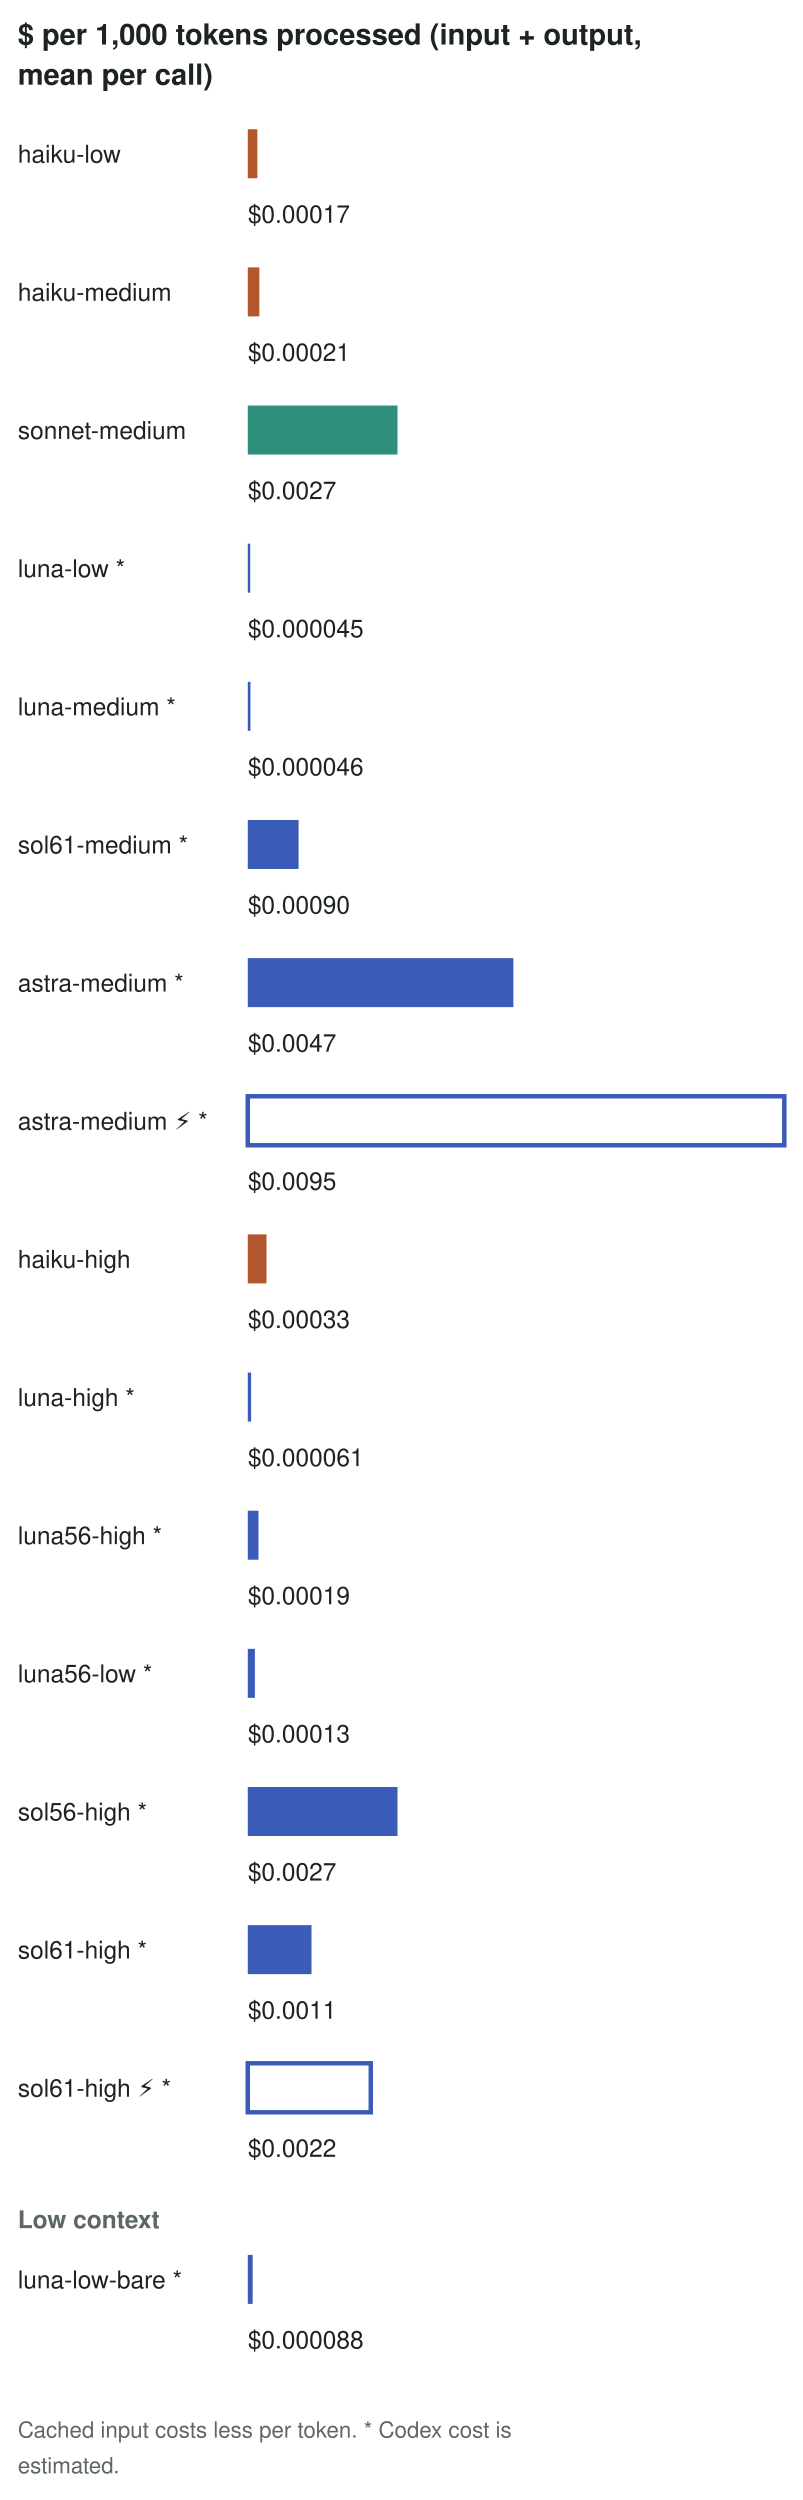
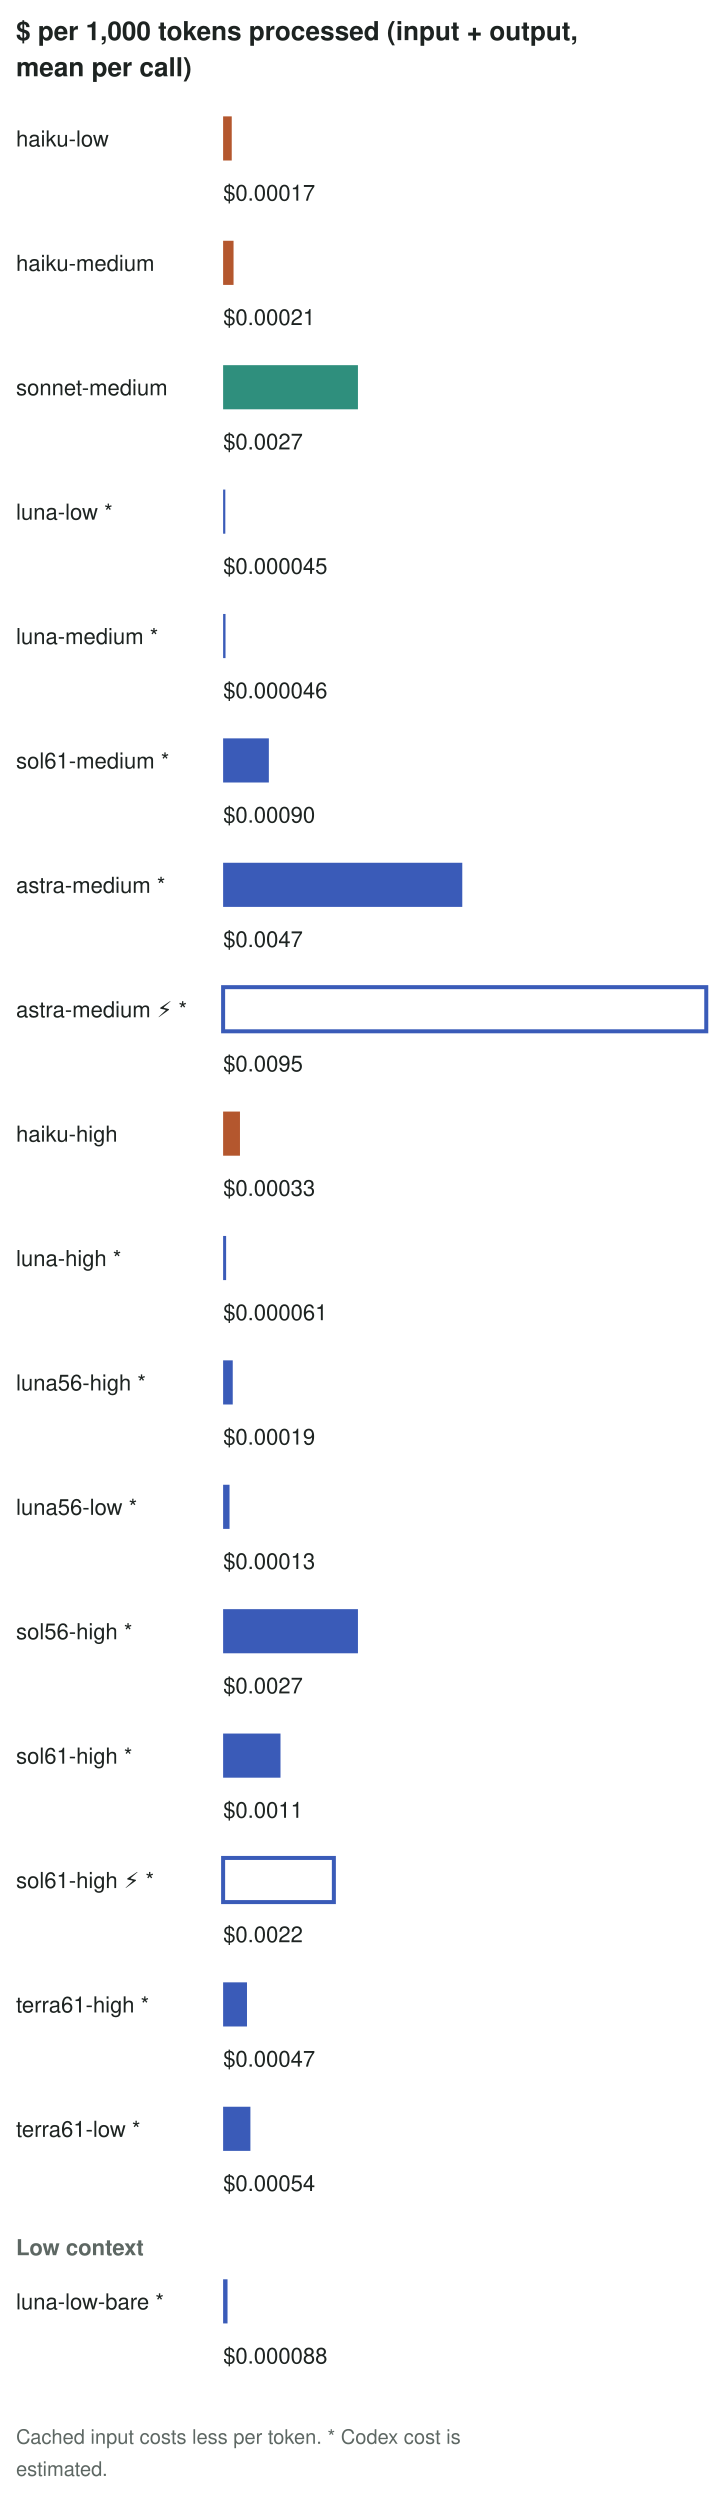
- <svg xmlns="http://www.w3.org/2000/svg" viewBox="0 0 360 1122" width="360" height="1122" font-family="Hanken Grotesk, -apple-system, Segoe UI, Helvetica, Arial, sans-serif" font-size="12">
-   <rect width="360" height="1122" fill="var(--panel,#ffffff)" />
+ <svg xmlns="http://www.w3.org/2000/svg" viewBox="0 0 360 1246" width="360" height="1246" font-family="Hanken Grotesk, -apple-system, Segoe UI, Helvetica, Arial, sans-serif" font-size="12">
+   <rect width="360" height="1246" fill="var(--panel,#ffffff)" />
  <text x="8.0" y="20.0" font-size="13" text-anchor="start" style="fill:var(--fg,#1d2321)" font-weight="600">$ per 1,000 tokens processed (input + output,</text>
  <text x="8.0" y="38.0" font-size="13" text-anchor="start" style="fill:var(--fg,#1d2321)" font-weight="600">mean per call)</text>
  <text x="8.0" y="73.0" font-size="11" text-anchor="start" style="fill:var(--fg,#1d2321)" font-weight="normal">haiku-low</text>
  <rect x="111.2" y="58" width="4.3" height="22" fill="var(--claude,#b4572e)" stroke="var(--claude,#b4572e)" stroke-width="0" />
  <text x="111.2" y="100.0" font-size="11" text-anchor="start" style="fill:var(--fg,#1d2321)" font-weight="normal">$0.00017</text>
  <text x="8.0" y="135.0" font-size="11" text-anchor="start" style="fill:var(--fg,#1d2321)" font-weight="normal">haiku-medium</text>
  <rect x="111.2" y="120" width="5.2" height="22" fill="var(--claude,#b4572e)" stroke="var(--claude,#b4572e)" stroke-width="0" />
  <text x="111.2" y="162.0" font-size="11" text-anchor="start" style="fill:var(--fg,#1d2321)" font-weight="normal">$0.00021</text>
  <text x="8.0" y="197.0" font-size="11" text-anchor="start" style="fill:var(--fg,#1d2321)" font-weight="normal">sonnet-medium</text>
  <rect x="111.2" y="182" width="67.2" height="22" fill="var(--sonnet,#2f8f7d)" stroke="var(--sonnet,#2f8f7d)" stroke-width="0" />
  <text x="111.2" y="224.0" font-size="11" text-anchor="start" style="fill:var(--fg,#1d2321)" font-weight="normal">$0.0027</text>
  <text x="8.0" y="259.0" font-size="11" text-anchor="start" style="fill:var(--fg,#1d2321)" font-weight="normal">luna-low *</text>
  <rect x="111.2" y="244" width="1.1" height="22" fill="var(--codex,#3a5bb8)" stroke="var(--codex,#3a5bb8)" stroke-width="0" />
  <text x="111.2" y="286.0" font-size="11" text-anchor="start" style="fill:var(--fg,#1d2321)" font-weight="normal">$0.000045</text>
  <text x="8.0" y="321.0" font-size="11" text-anchor="start" style="fill:var(--fg,#1d2321)" font-weight="normal">luna-medium *</text>
  <rect x="111.2" y="306" width="1.2" height="22" fill="var(--codex,#3a5bb8)" stroke="var(--codex,#3a5bb8)" stroke-width="0" />
  <text x="111.2" y="348.0" font-size="11" text-anchor="start" style="fill:var(--fg,#1d2321)" font-weight="normal">$0.000046</text>
  <text x="8.0" y="383.0" font-size="11" text-anchor="start" style="fill:var(--fg,#1d2321)" font-weight="normal">sol61-medium *</text>
  <rect x="111.2" y="368" width="22.8" height="22" fill="var(--codex,#3a5bb8)" stroke="var(--codex,#3a5bb8)" stroke-width="0" />
  <text x="111.2" y="410.0" font-size="11" text-anchor="start" style="fill:var(--fg,#1d2321)" font-weight="normal">$0.00090</text>
  <text x="8.0" y="445.0" font-size="11" text-anchor="start" style="fill:var(--fg,#1d2321)" font-weight="normal">astra-medium *</text>
  <rect x="111.2" y="430" width="119.2" height="22" fill="var(--codex,#3a5bb8)" stroke="var(--codex,#3a5bb8)" stroke-width="0" />
  <text x="111.2" y="472.0" font-size="11" text-anchor="start" style="fill:var(--fg,#1d2321)" font-weight="normal">$0.0047</text>
  <text x="8.0" y="507.0" font-size="11" text-anchor="start" style="fill:var(--fg,#1d2321)" font-weight="normal">astra-medium ⚡ *</text>
  <rect x="111.2" y="492" width="240.8" height="22" fill="var(--panel,#ffffff)" stroke="var(--codex,#3a5bb8)" stroke-width="2" />
  <text x="111.2" y="534.0" font-size="11" text-anchor="start" style="fill:var(--fg,#1d2321)" font-weight="normal">$0.0095</text>
  <text x="8.0" y="569.0" font-size="11" text-anchor="start" style="fill:var(--fg,#1d2321)" font-weight="normal">haiku-high</text>
  <rect x="111.2" y="554" width="8.4" height="22" fill="var(--claude,#b4572e)" stroke="var(--claude,#b4572e)" stroke-width="0" />
  <text x="111.2" y="596.0" font-size="11" text-anchor="start" style="fill:var(--fg,#1d2321)" font-weight="normal">$0.00033</text>
  <text x="8.0" y="631.0" font-size="11" text-anchor="start" style="fill:var(--fg,#1d2321)" font-weight="normal">luna-high *</text>
  <rect x="111.2" y="616" width="1.5" height="22" fill="var(--codex,#3a5bb8)" stroke="var(--codex,#3a5bb8)" stroke-width="0" />
  <text x="111.2" y="658.0" font-size="11" text-anchor="start" style="fill:var(--fg,#1d2321)" font-weight="normal">$0.000061</text>
  <text x="8.0" y="693.0" font-size="11" text-anchor="start" style="fill:var(--fg,#1d2321)" font-weight="normal">luna56-high *</text>
  <rect x="111.2" y="678" width="4.8" height="22" fill="var(--codex,#3a5bb8)" stroke="var(--codex,#3a5bb8)" stroke-width="0" />
  <text x="111.2" y="720.0" font-size="11" text-anchor="start" style="fill:var(--fg,#1d2321)" font-weight="normal">$0.00019</text>
  <text x="8.0" y="755.0" font-size="11" text-anchor="start" style="fill:var(--fg,#1d2321)" font-weight="normal">luna56-low *</text>
  <rect x="111.2" y="740" width="3.2" height="22" fill="var(--codex,#3a5bb8)" stroke="var(--codex,#3a5bb8)" stroke-width="0" />
  <text x="111.2" y="782.0" font-size="11" text-anchor="start" style="fill:var(--fg,#1d2321)" font-weight="normal">$0.00013</text>
  <text x="8.0" y="817.0" font-size="11" text-anchor="start" style="fill:var(--fg,#1d2321)" font-weight="normal">sol56-high *</text>
  <rect x="111.2" y="802" width="67.2" height="22" fill="var(--codex,#3a5bb8)" stroke="var(--codex,#3a5bb8)" stroke-width="0" />
  <text x="111.2" y="844.0" font-size="11" text-anchor="start" style="fill:var(--fg,#1d2321)" font-weight="normal">$0.0027</text>
  <text x="8.0" y="879.0" font-size="11" text-anchor="start" style="fill:var(--fg,#1d2321)" font-weight="normal">sol61-high *</text>
  <rect x="111.2" y="864" width="28.6" height="22" fill="var(--codex,#3a5bb8)" stroke="var(--codex,#3a5bb8)" stroke-width="0" />
  <text x="111.2" y="906.0" font-size="11" text-anchor="start" style="fill:var(--fg,#1d2321)" font-weight="normal">$0.0011</text>
  <text x="8.0" y="941.0" font-size="11" text-anchor="start" style="fill:var(--fg,#1d2321)" font-weight="normal">sol61-high ⚡ *</text>
  <rect x="111.2" y="926" width="55.2" height="22" fill="var(--panel,#ffffff)" stroke="var(--codex,#3a5bb8)" stroke-width="2" />
  <text x="111.2" y="968.0" font-size="11" text-anchor="start" style="fill:var(--fg,#1d2321)" font-weight="normal">$0.0022</text>
-   <text x="8.0" y="1000.0" font-size="11" text-anchor="start" style="fill:var(--muted,#5d6763)" font-weight="600">Low context</text>
-   <text x="8.0" y="1027.0" font-size="11" text-anchor="start" style="fill:var(--fg,#1d2321)" font-weight="normal">luna-low-bare *</text>
-   <rect x="111.2" y="1012" width="2.2" height="22" fill="var(--codex,#3a5bb8)" stroke="var(--codex,#3a5bb8)" stroke-width="0" />
-   <text x="111.2" y="1054.0" font-size="11" text-anchor="start" style="fill:var(--fg,#1d2321)" font-weight="normal">$0.000088</text>
-   <text x="8.0" y="1094.0" font-size="10" text-anchor="start" style="fill:var(--muted,#5d6763)" font-weight="normal">Cached input costs less per token. * Codex cost is</text>
-   <text x="8.0" y="1110.0" font-size="10" text-anchor="start" style="fill:var(--muted,#5d6763)" font-weight="normal">estimated.</text>
+   <text x="8.0" y="1003.0" font-size="11" text-anchor="start" style="fill:var(--fg,#1d2321)" font-weight="normal">terra61-high *</text>
+   <rect x="111.2" y="988" width="11.9" height="22" fill="var(--codex,#3a5bb8)" stroke="var(--codex,#3a5bb8)" stroke-width="0" />
+   <text x="111.2" y="1030.0" font-size="11" text-anchor="start" style="fill:var(--fg,#1d2321)" font-weight="normal">$0.00047</text>
+   <text x="8.0" y="1065.0" font-size="11" text-anchor="start" style="fill:var(--fg,#1d2321)" font-weight="normal">terra61-low *</text>
+   <rect x="111.2" y="1050" width="13.6" height="22" fill="var(--codex,#3a5bb8)" stroke="var(--codex,#3a5bb8)" stroke-width="0" />
+   <text x="111.2" y="1092.0" font-size="11" text-anchor="start" style="fill:var(--fg,#1d2321)" font-weight="normal">$0.00054</text>
+   <text x="8.0" y="1124.0" font-size="11" text-anchor="start" style="fill:var(--muted,#5d6763)" font-weight="600">Low context</text>
+   <text x="8.0" y="1151.0" font-size="11" text-anchor="start" style="fill:var(--fg,#1d2321)" font-weight="normal">luna-low-bare *</text>
+   <rect x="111.2" y="1136" width="2.2" height="22" fill="var(--codex,#3a5bb8)" stroke="var(--codex,#3a5bb8)" stroke-width="0" />
+   <text x="111.2" y="1178.0" font-size="11" text-anchor="start" style="fill:var(--fg,#1d2321)" font-weight="normal">$0.000088</text>
+   <text x="8.0" y="1218.0" font-size="10" text-anchor="start" style="fill:var(--muted,#5d6763)" font-weight="normal">Cached input costs less per token. * Codex cost is</text>
+   <text x="8.0" y="1234.0" font-size="10" text-anchor="start" style="fill:var(--muted,#5d6763)" font-weight="normal">estimated.</text>
</svg>
